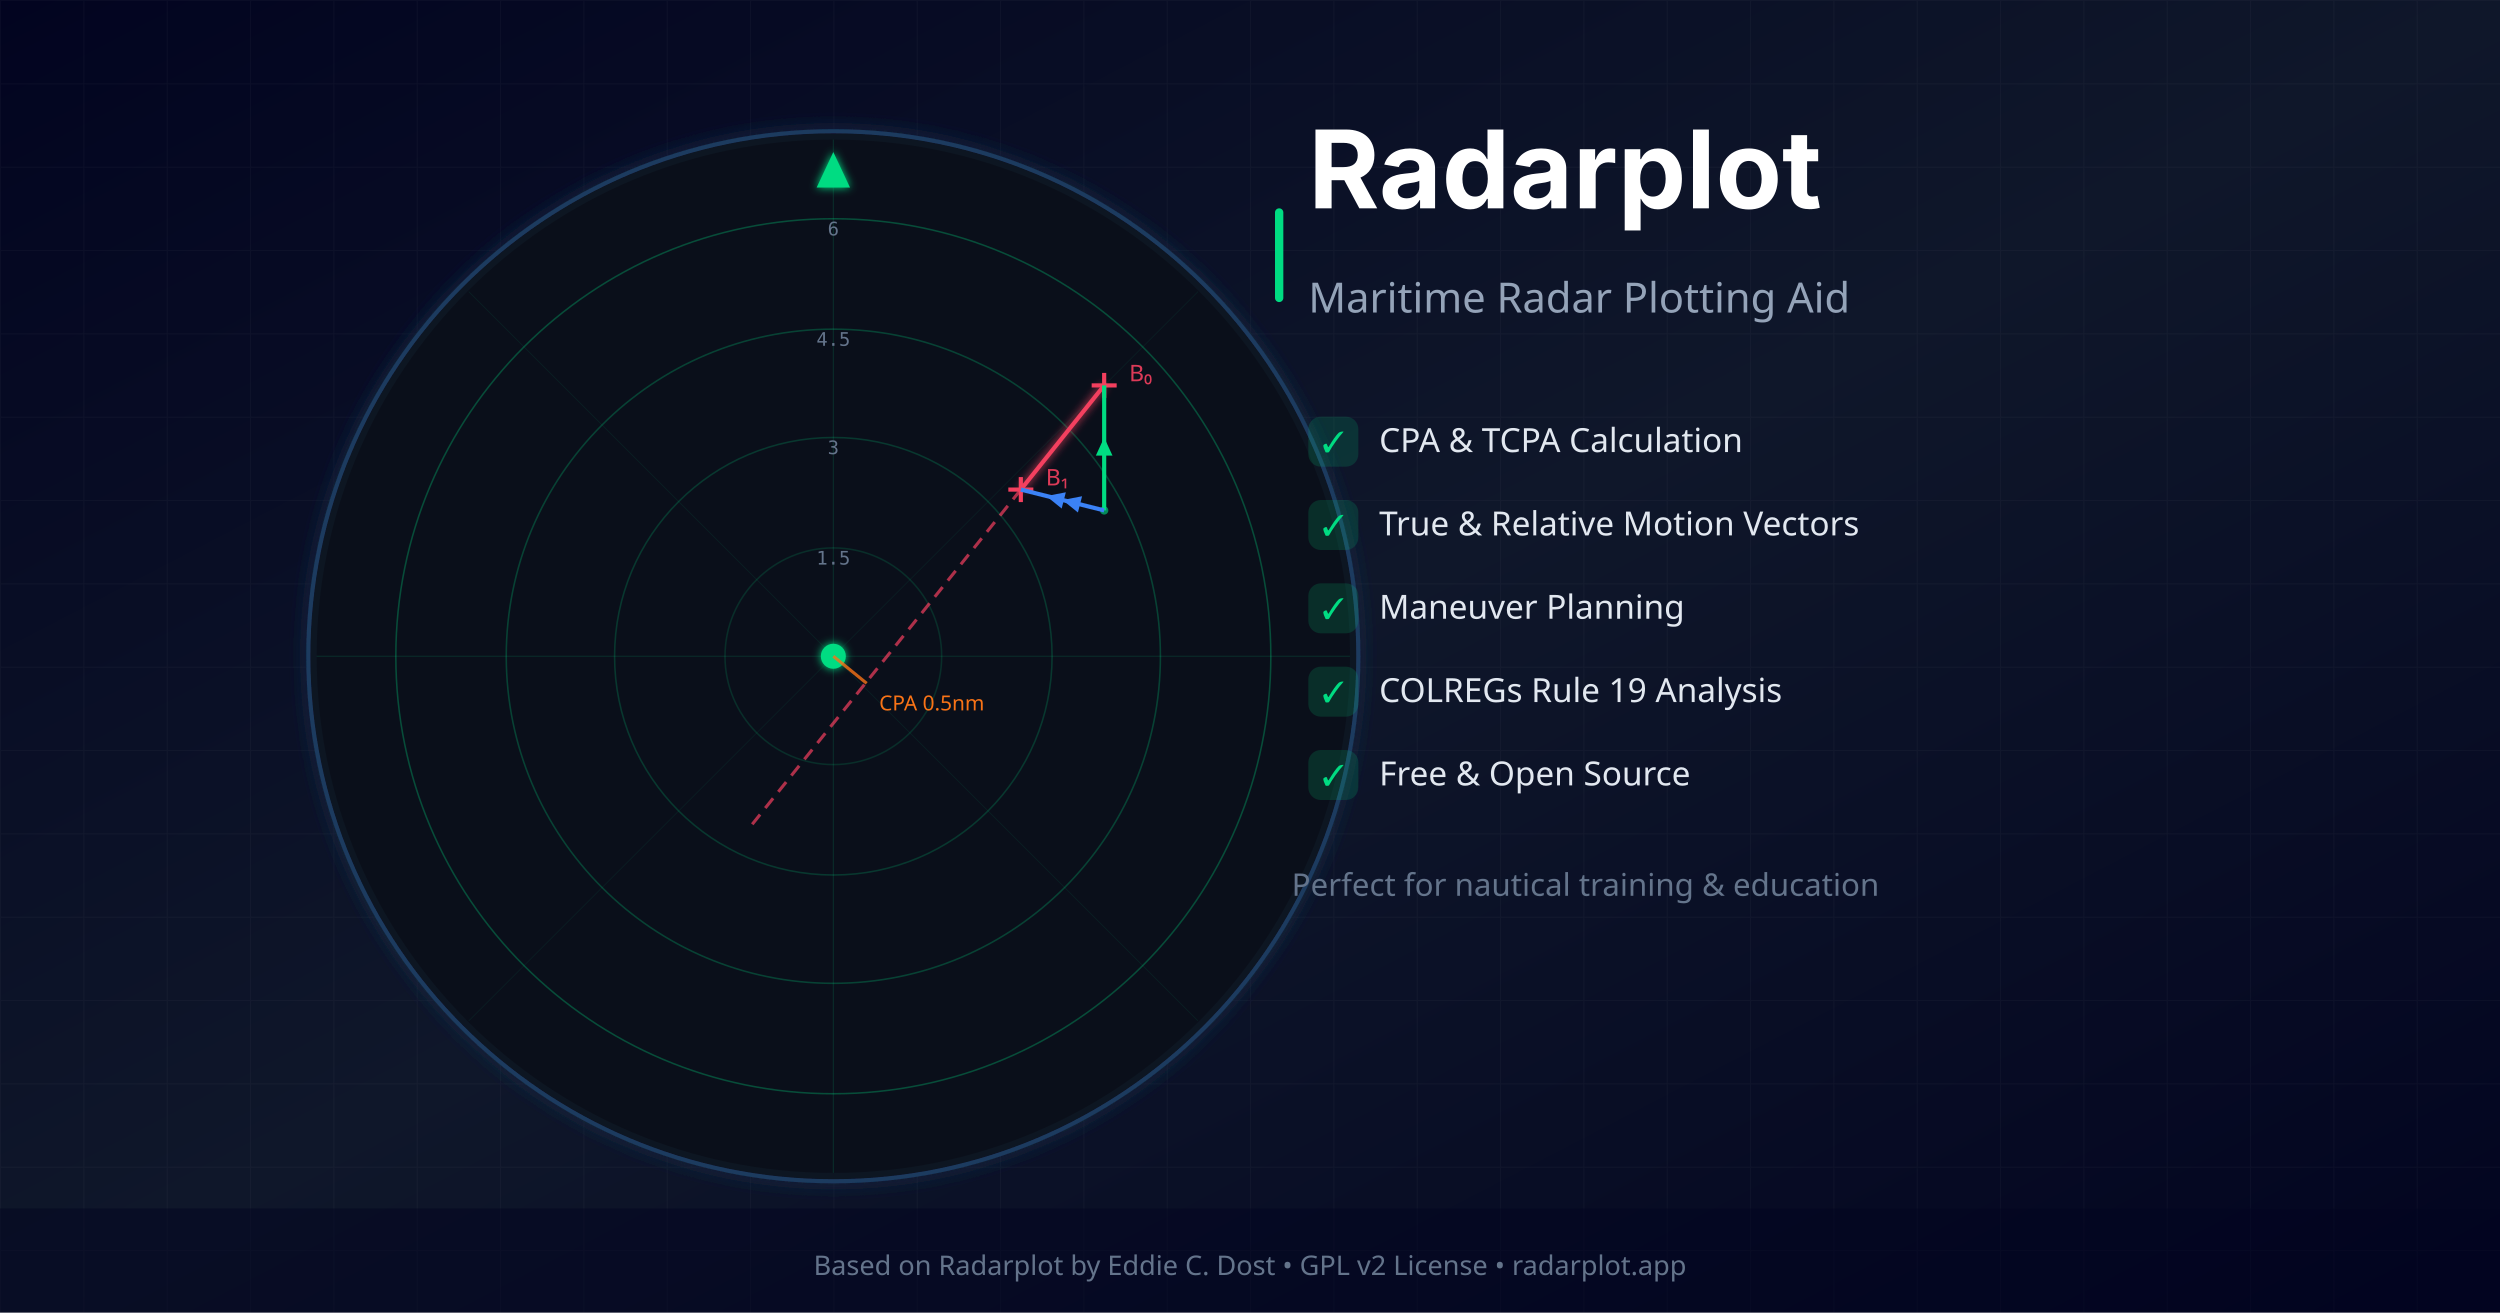
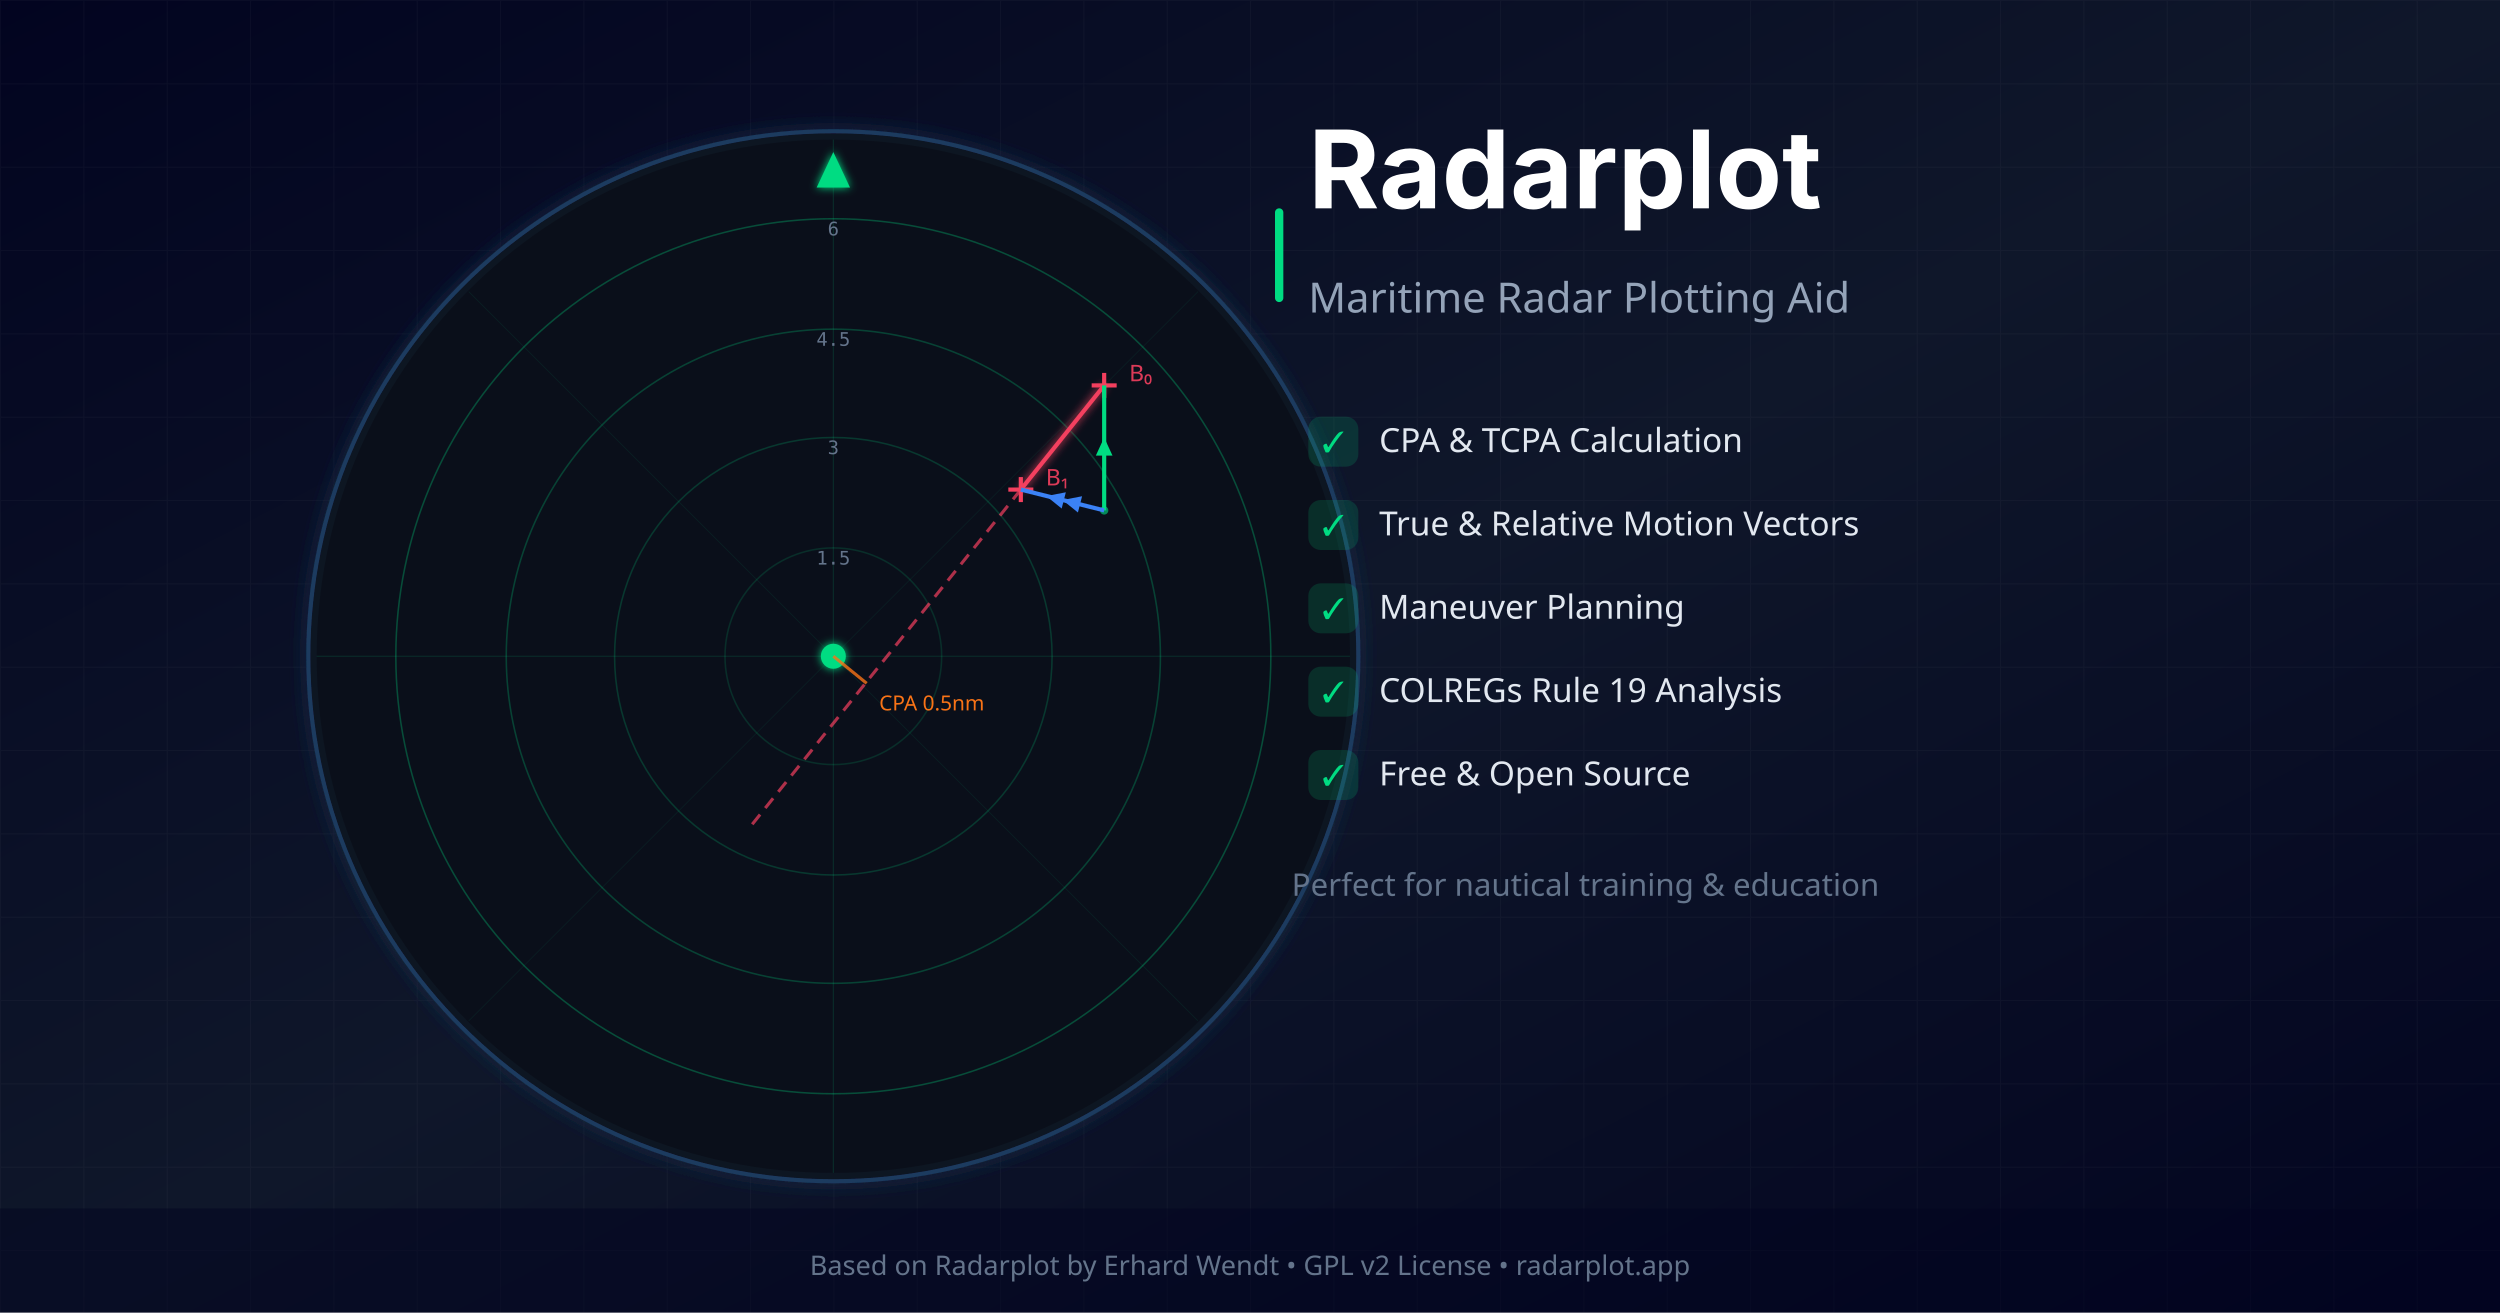
<svg xmlns="http://www.w3.org/2000/svg" viewBox="0 0 1200 630">
  <defs>
    <linearGradient id="bgGradient" x1="0%" y1="0%" x2="100%" y2="100%">
      <stop offset="0%" style="stop-color:#020420" />
      <stop offset="50%" style="stop-color:#0f172a" />
      <stop offset="100%" style="stop-color:#020420" />
    </linearGradient>
    <filter id="glow" x="-50%" y="-50%" width="200%" height="200%">
      <feGaussianBlur stdDeviation="2" result="coloredBlur" />
      <feMerge>
        <feMergeNode in="coloredBlur" />
        <feMergeNode in="SourceGraphic" />
      </feMerge>
    </filter>
    <filter id="softGlow" x="-50%" y="-50%" width="200%" height="200%">
      <feGaussianBlur stdDeviation="4" result="coloredBlur" />
      <feMerge>
        <feMergeNode in="coloredBlur" />
        <feMergeNode in="SourceGraphic" />
      </feMerge>
    </filter>
  </defs>
  <rect width="1200" height="630" fill="url(#bgGradient)" />
  <g opacity="0.03">
    <pattern id="grid" width="40" height="40" patternUnits="userSpaceOnUse">
      <path d="M 40 0 L 0 0 0 40" fill="none" stroke="#ffffff" stroke-width="1" />
    </pattern>
    <rect width="1200" height="630" fill="url(#grid)" />
  </g>
  <g transform="translate(140, 55)">
    <circle cx="260" cy="260" r="252" fill="#0c1222" stroke="#1e3a5f" stroke-width="2" filter="url(#softGlow)" />
    <circle cx="260" cy="260" r="248" fill="#0a0f1a" />
    <circle cx="260" cy="260" r="210" fill="none" stroke="#00dc82" stroke-width="0.75" opacity="0.3" />
    <circle cx="260" cy="260" r="157" fill="none" stroke="#00dc82" stroke-width="0.75" opacity="0.25" />
    <circle cx="260" cy="260" r="105" fill="none" stroke="#00dc82" stroke-width="0.75" opacity="0.2" />
    <circle cx="260" cy="260" r="52" fill="none" stroke="#00dc82" stroke-width="0.75" opacity="0.15" />
    <line x1="260" y1="12" x2="260" y2="508" stroke="#00dc82" stroke-width="0.5" opacity="0.15" />
    <line x1="12" y1="260" x2="508" y2="260" stroke="#00dc82" stroke-width="0.5" opacity="0.15" />
    <line x1="85" y1="85" x2="435" y2="435" stroke="#00dc82" stroke-width="0.3" opacity="0.1" />
    <line x1="435" y1="85" x2="85" y2="435" stroke="#00dc82" stroke-width="0.3" opacity="0.1" />
    <line x1="260" y1="260" x2="260" y2="25" stroke="#00dc82" stroke-width="2.5" filter="url(#glow)" />
    <polygon points="260,18 252,35 268,35" fill="#00dc82" filter="url(#glow)" />
    <circle cx="260" cy="260" r="6" fill="#00dc82" filter="url(#glow)" />
    <g transform="translate(390, 130)">
      <line x1="-6" y1="0" x2="6" y2="0" stroke="#f43f5e" stroke-width="2" />
      <line x1="0" y1="-6" x2="0" y2="6" stroke="#f43f5e" stroke-width="2" />
    </g>
    <text x="402" y="128" font-family="system-ui, sans-serif" font-size="11" fill="#f43f5e" opacity="0.9">B₀</text>
    <g transform="translate(350, 180)">
      <line x1="-6" y1="0" x2="6" y2="0" stroke="#f43f5e" stroke-width="2" />
      <line x1="0" y1="-6" x2="0" y2="6" stroke="#f43f5e" stroke-width="2" />
    </g>
    <text x="362" y="178" font-family="system-ui, sans-serif" font-size="11" fill="#f43f5e" opacity="0.9">B₁</text>
    <line x1="390" y1="130" x2="350" y2="180" stroke="#f43f5e" stroke-width="2" filter="url(#glow)" />
    <line x1="350" y1="180" x2="220" y2="342" stroke="#f43f5e" stroke-width="1.5" stroke-dasharray="6,4" opacity="0.7" />
    <circle cx="390" cy="190" r="2" fill="#00dc82" opacity="0.6" />
    <line x1="390" y1="190" x2="390" y2="130" stroke="#00dc82" stroke-width="2" />
    <polygon points="394,163.7 390,155 386,163.7" fill="#00dc82" />
    <line x1="390" y1="190" x2="350" y2="180" stroke="#3b82f6" stroke-width="2" />
    <polygon points="371.6,181.3 362.2,183.1 369.6,189.1" fill="#3b82f6" />
    <polygon points="379.4,183.2 370,185 377.4,191" fill="#3b82f6" />
    <line x1="260" y1="260" x2="276" y2="273" stroke="#f97316" stroke-width="1.5" opacity="0.8" />
    <text x="282" y="286" font-family="system-ui, sans-serif" font-size="10" fill="#f97316">CPA 0.5nm</text>
    <text x="260" y="58" text-anchor="middle" font-family="ui-monospace, monospace" font-size="9" fill="#64748b">6</text>
    <text x="260" y="111" text-anchor="middle" font-family="ui-monospace, monospace" font-size="9" fill="#64748b">4.5</text>
    <text x="260" y="163" text-anchor="middle" font-family="ui-monospace, monospace" font-size="9" fill="#64748b">3</text>
    <text x="260" y="216" text-anchor="middle" font-family="ui-monospace, monospace" font-size="9" fill="#64748b">1.5</text>
  </g>
  <g transform="translate(620, 100)">
    <rect x="-8" y="0" width="4" height="45" rx="2" fill="#00dc82" />
    <text x="8" font-family="system-ui, -apple-system, sans-serif" font-size="52" font-weight="700" fill="#ffffff">
      Radarplot
    </text>
    <text x="8" y="50" font-family="system-ui, sans-serif" font-size="20" fill="#94a3b8">
      Maritime Radar Plotting Aid
    </text>
    <g transform="translate(8, 100)">
      <g transform="translate(0, 0)">
        <rect width="24" height="24" rx="6" fill="#00dc82" opacity="0.15" />
        <text x="12" y="17" text-anchor="middle" font-size="14" fill="#00dc82">✓</text>
        <text x="34" y="17" font-family="system-ui, sans-serif" font-size="16" fill="#e2e8f0">CPA &amp; TCPA Calculation</text>
      </g>
      <g transform="translate(0, 40)">
        <rect width="24" height="24" rx="6" fill="#00dc82" opacity="0.15" />
        <text x="12" y="17" text-anchor="middle" font-size="14" fill="#00dc82">✓</text>
        <text x="34" y="17" font-family="system-ui, sans-serif" font-size="16" fill="#e2e8f0">True &amp; Relative Motion Vectors</text>
      </g>
      <g transform="translate(0, 80)">
        <rect width="24" height="24" rx="6" fill="#00dc82" opacity="0.15" />
        <text x="12" y="17" text-anchor="middle" font-size="14" fill="#00dc82">✓</text>
        <text x="34" y="17" font-family="system-ui, sans-serif" font-size="16" fill="#e2e8f0">Maneuver Planning</text>
      </g>
      <g transform="translate(0, 120)">
        <rect width="24" height="24" rx="6" fill="#00dc82" opacity="0.15" />
        <text x="12" y="17" text-anchor="middle" font-size="14" fill="#00dc82">✓</text>
        <text x="34" y="17" font-family="system-ui, sans-serif" font-size="16" fill="#e2e8f0">COLREGs Rule 19 Analysis</text>
      </g>
      <g transform="translate(0, 160)">
        <rect width="24" height="24" rx="6" fill="#00dc82" opacity="0.15" />
        <text x="12" y="17" text-anchor="middle" font-size="14" fill="#00dc82">✓</text>
        <text x="34" y="17" font-family="system-ui, sans-serif" font-size="16" fill="#e2e8f0">Free &amp; Open Source</text>
      </g>
    </g>
    <text y="330" font-family="system-ui, sans-serif" font-size="15" fill="#64748b">
      Perfect for nautical training &amp; education
    </text>
  </g>
  <g transform="translate(0, 580)">
    <rect width="1200" height="50" fill="#020420" opacity="0.5" />
    <text x="600" y="32" text-anchor="middle" font-family="system-ui, sans-serif" font-size="13" fill="#64748b">
-       Based on Radarplot by Eddie C. Dost • GPL v2 License • radarplot.app
+       Based on Radarplot by Erhard Wendt • GPL v2 License • radarplot.app
    </text>
  </g>
</svg>
